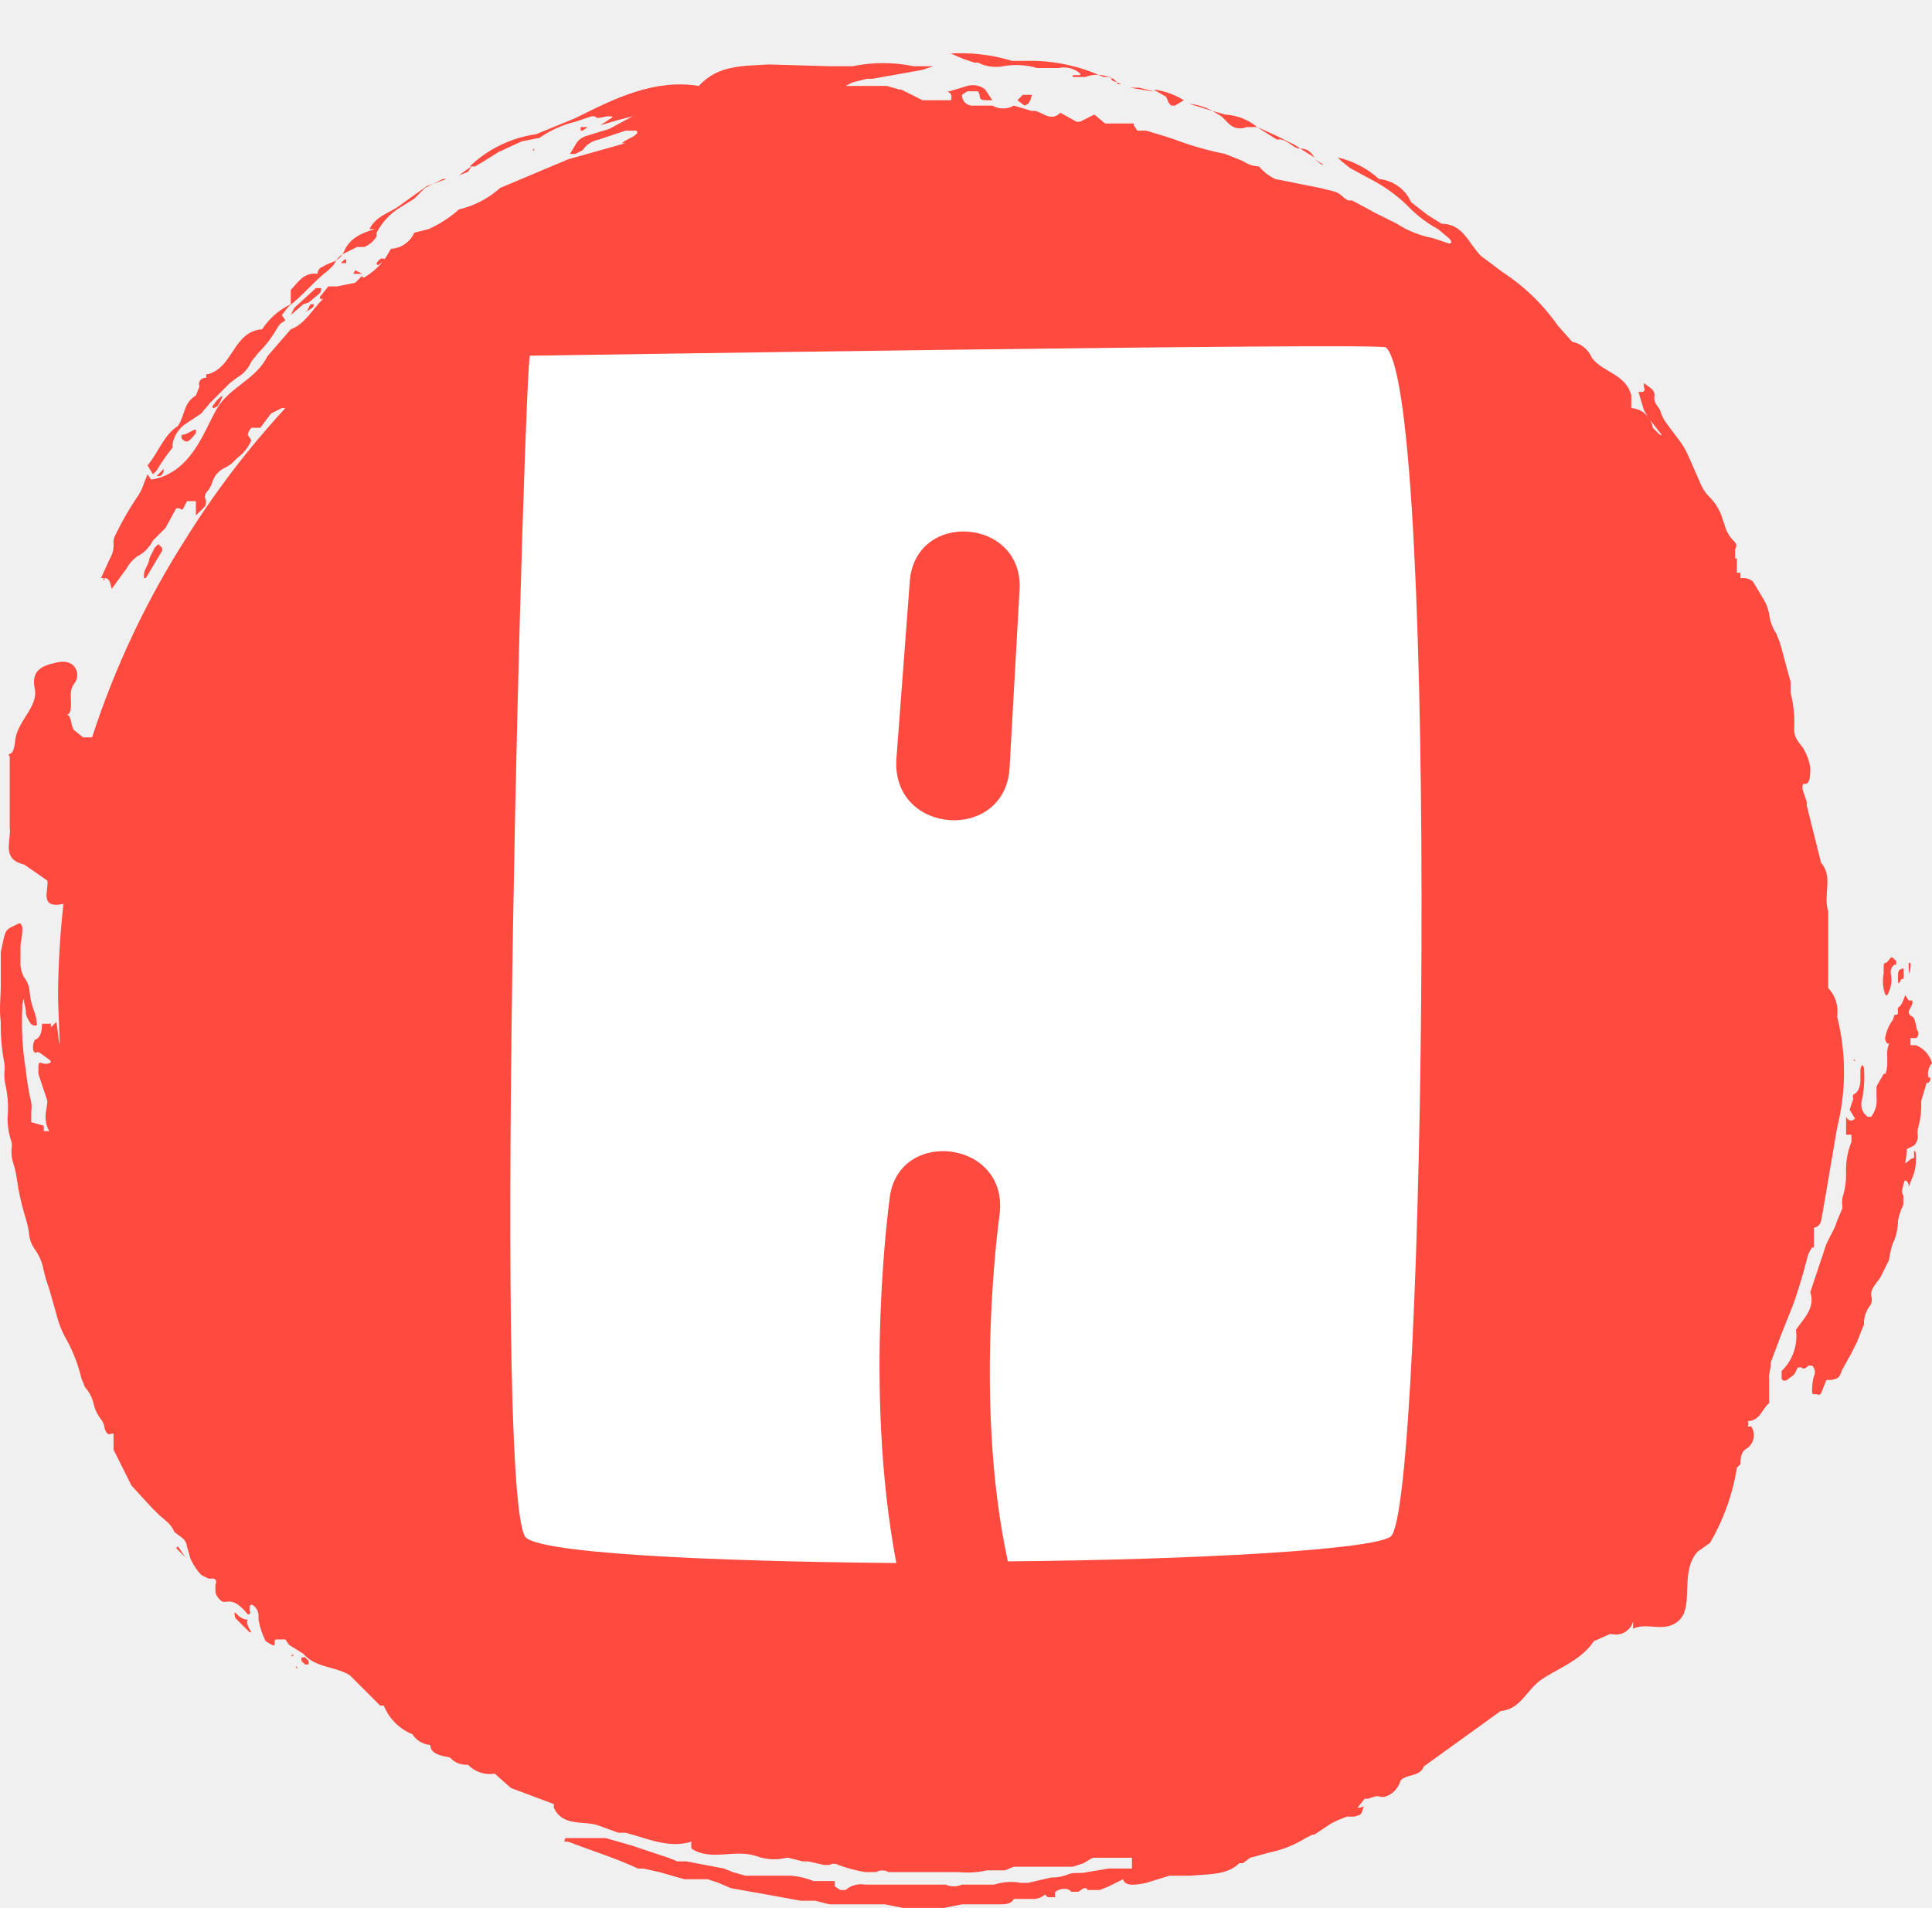
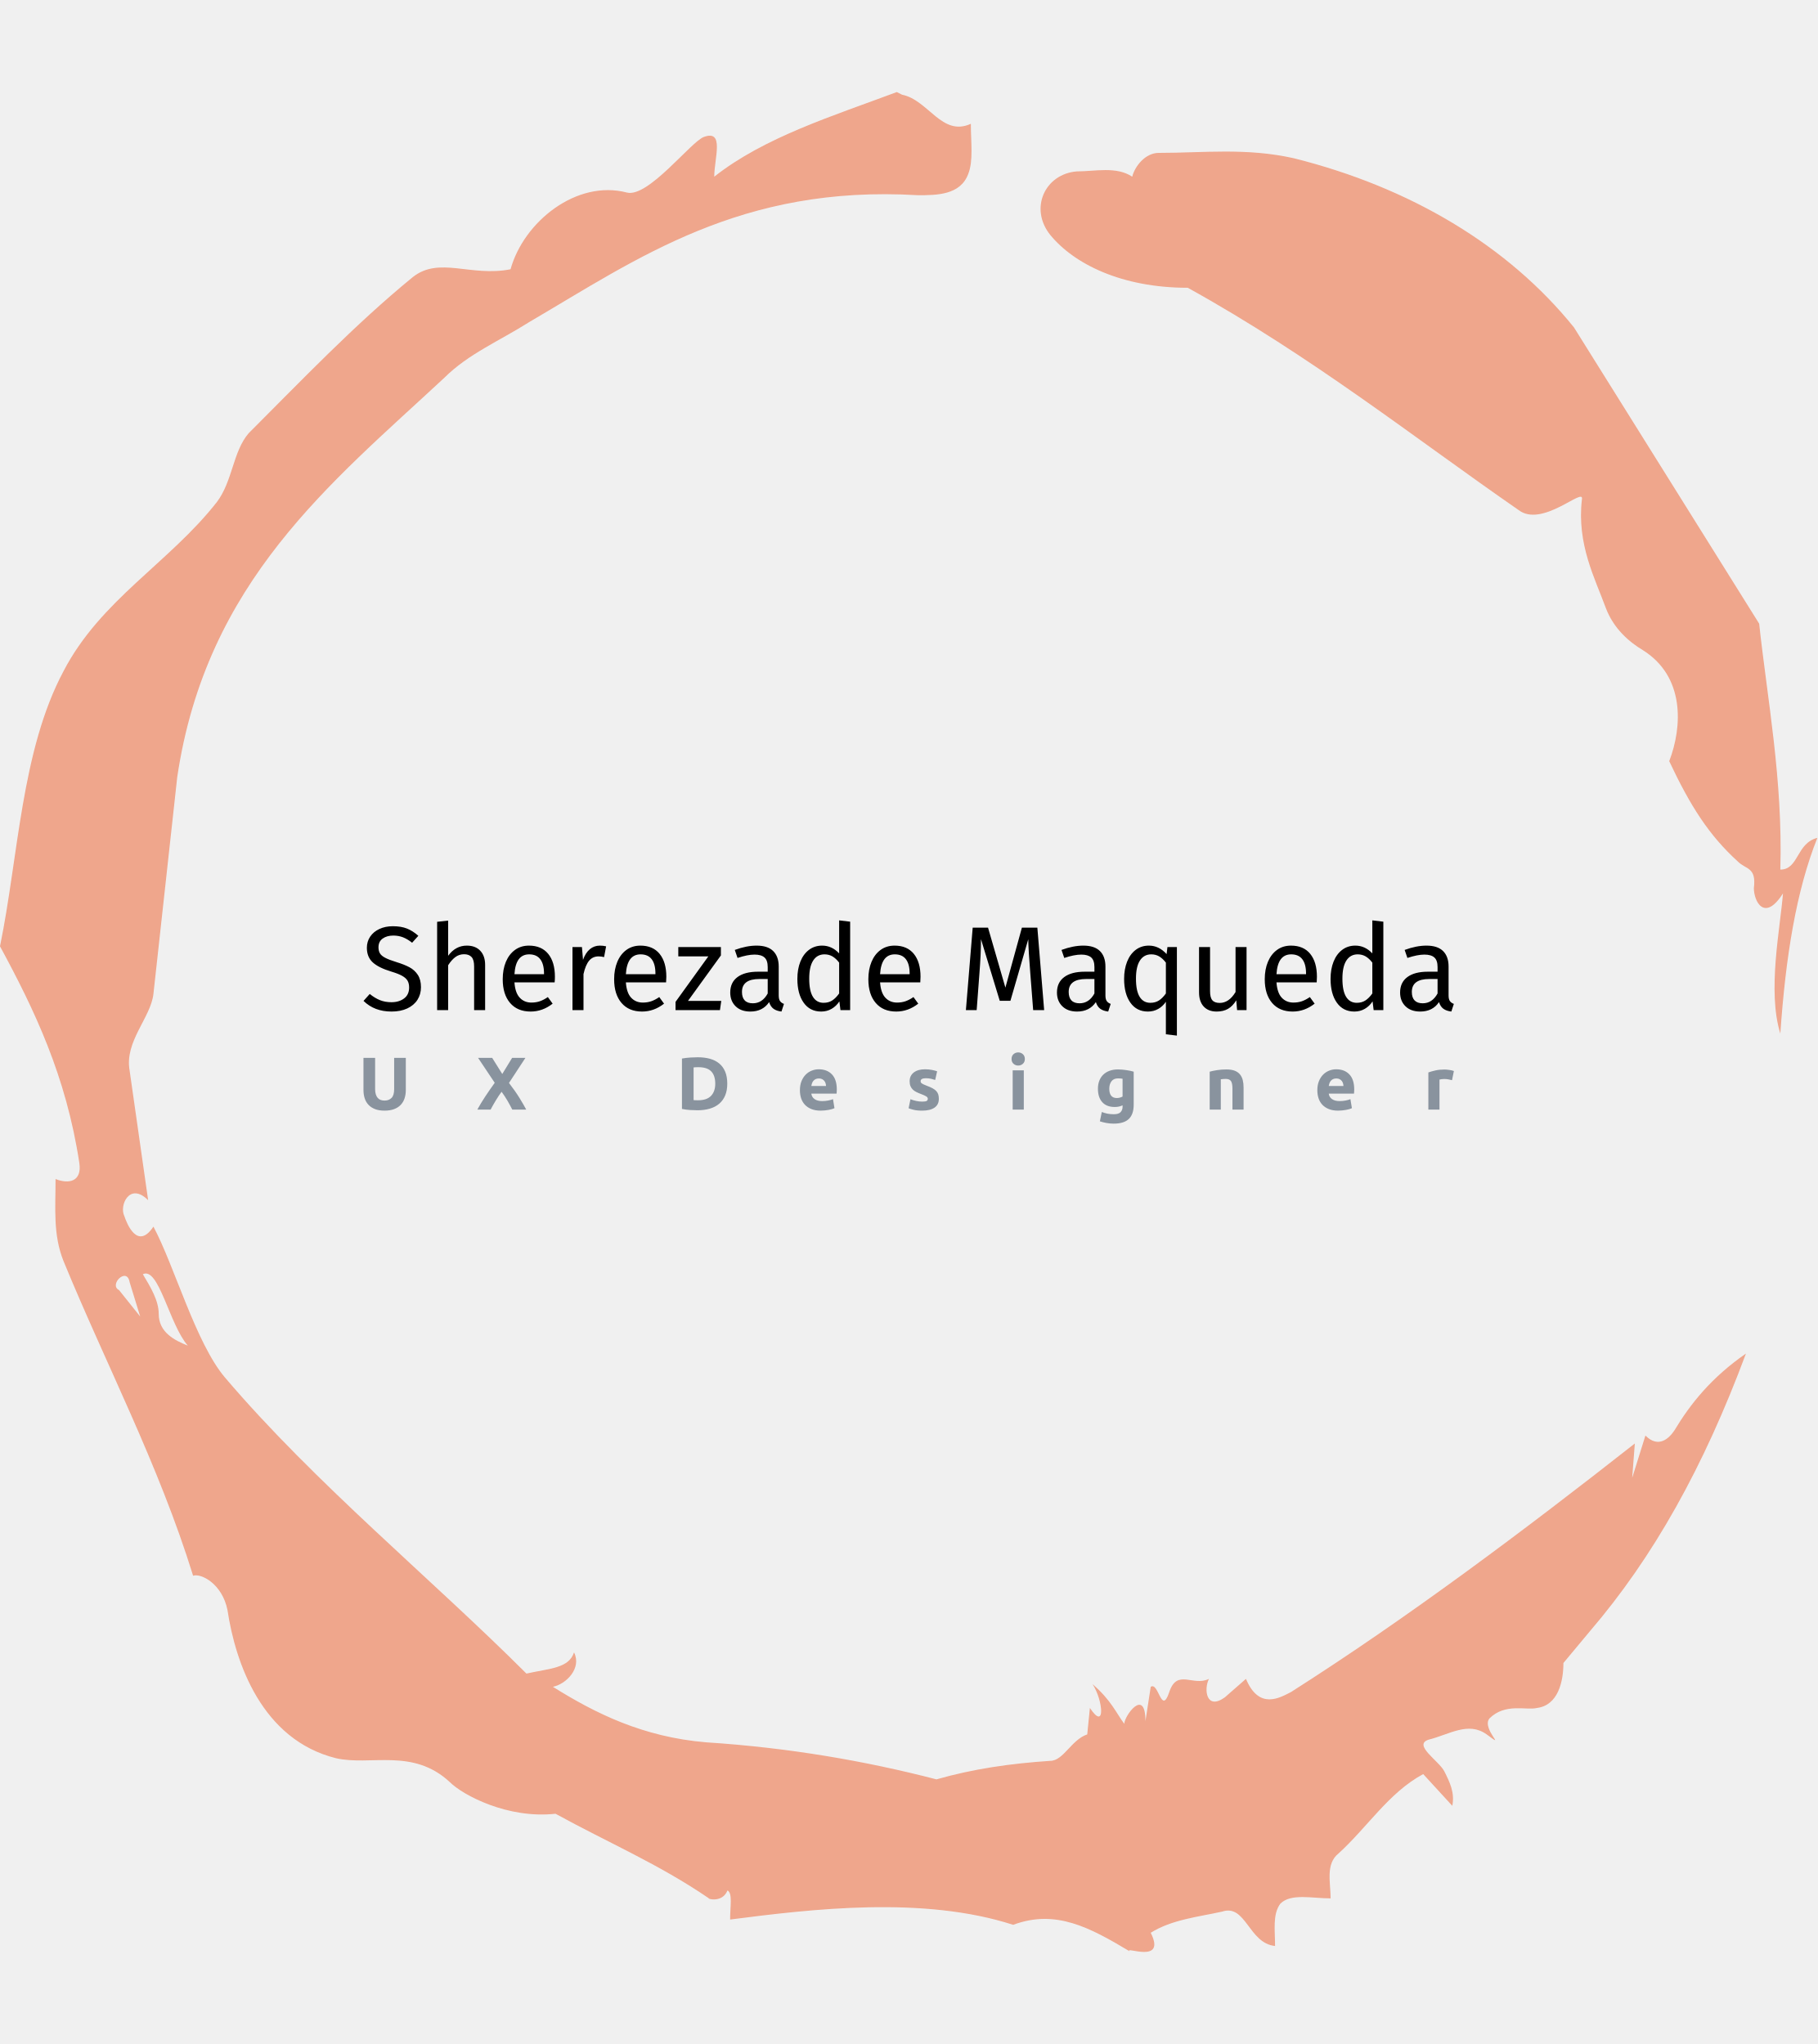
- <svg xmlns="http://www.w3.org/2000/svg" width="308.761" height="304.916" viewBox="0 0 106.008 104.687" class="css-1j8o68f" version="1.1" id="svg23">
-   <defs id="SvgjsDefs2684" />
-   <g id="SvgjsG2685" featurekey="rootContainer" transform="matrix(0.9820593,0,0,0.9820593,-0.05456052,0)" fill="#ff4a3f">
-     <g id="g17">
-       <path d="M19.8 15.3h.5l-.4-.2zm.5.1zm.8-.7c0 .1 0 .1.1.1l.4-.3c-.2-.1-.3-.1-.5.2zm.4-.2zm-4.1 2.3zm-.2.6l.3-.2c.1-.1.1-.2.1-.2h-.2l-.2.4c-.1-.1-.1 0 0 0zm2.2-2.9h-.1l-.2.2h.3zm-2.1 2.4l.6-.5c.1-.1.1-.2.1-.3h-.3l-1.2 1.1-.2.4.7-.6zm-1.1.8z" id="path3" />
-       <path d="M9.7 25v-.2a1.7 1.7 0 0 1 .7-1.1l.9-.6.5-.6.7-.7.4-.4.4-.3a1.9 1.9 0 0 0 .8-.9l.4-.5a5.9 5.9 0 0 0 1-1.3l.2-.3.3-.2-.2-.3.4-.5c.8-.6 1.4-1.4 2.2-2l.3-.3a1.4 1.4 0 0 1 .5-.6l.8-.4h.4a1.4 1.4 0 0 0 .7-.6V13a3.5 3.5 0 0 1 1.3-1.4l.8-.5.2-.2.4-.4 1-.5h.2l-1.1.4-1.4 1c-.6.5-1.4.6-1.8 1.4h.3c-.7.2-1.4.5-1.7 1.2s-.8.6-1.2.9a.4.4 0 0 0-.3.4c-.8-.1-1.1.5-1.5.9v.8a3.9 3.9 0 0 0-1.6 1.4c-1.6.1-1.6 2.1-3 2.5h-.1a.2.2 0 0 0 0 .2c-.3 0-.5.2-.4.5l-.2.5c-.7.4-.6 1.1-1 1.7-.8.5-1.1 1.5-1.7 2.2l.3.5.2-.2a11.6 11.6 0 0 1 .9-1.3zM53.9 3.3l.6.2h.2a2.2 2.2 0 0 0 1.4.2 4.1 4.1 0 0 1 1.9.1h1.2a1.4 1.4 0 0 1 1.2.3.1.1 0 0 1 0 .1H60a.1.1 0 0 0 0 .1h.7a1.8 1.8 0 0 1 1.3 0c.2 0 .1.1.2.2l.5.2h-.2c-.2-.4-.5-.4-.8-.4a9.7 9.7 0 0 0-4.3-.9h-.8A9.8 9.8 0 0 0 53 3h.2zm7.3 3.1zM50.3 4.7zm10.9 1.7h.2-.2zM19 14.7zm32.1-10zm17.6 2.2a.9.9 0 0 0 1 .2h.6a3.1 3.1 0 0 0-1.8-.7l-.7-.2.5.3zm-3.4-1.3c0 .1.1.2.2.3h.2l.5-.3a4.2 4.2 0 0 0-1.7-.6l.7.4zm7.4 2.7l.8.5c-.2-.3-.4-.5-.8-.5z" id="path5" />
-       <path d="M99 76.1l.6-1.6.6-1.5c.2-.5.6-1.8.8-2.6a1.7 1.7 0 0 1 .3-.7h.1v-1.1c.5-.1.4-.6.5-.9l.8-4.7a12.7 12.7 0 0 0 0-6.2 1.9 1.9 0 0 0-.5-1.6v-4.3c-.3-.9.3-1.9-.4-2.7L101 45a.4.4 0 0 0 0-.2l-.2-.6a.5.5 0 0 1 0-.4h.1c.3 0 .3-.5.3-.9a3 3 0 0 0-.4-1.1l-.3-.4a1.1 1.1 0 0 1-.2-.7 6.7 6.7 0 0 0-.2-2v-.6c-.2-.7-.4-1.5-.6-2.2l-.2-.5a2.5 2.5 0 0 1-.4-1.1 2.5 2.5 0 0 0-.3-.8l-.6-1a.8.8 0 0 0-.6-.2h-.1V32h-.2v-.8H97V31a.4.4 0 0 0 0-.1v-.2c.1-.2.1-.3-.1-.5a1.8 1.8 0 0 1-.4-.6l-.2-.6a2.9 2.9 0 0 0-.7-1.2 2.2 2.2 0 0 1-.5-.7l-.7-1.6a4.3 4.3 0 0 0-.6-1l-.6-.8a2.4 2.4 0 0 1-.4-.8l-.2-.3a.6.6 0 0 1-.1-.5.5.5 0 0 0-.2-.4l-.4-.3v.2c.1.2 0 .3-.1.3h-.2l.3 1 .3.5.7.9h-.1l-.2-.2-.2-.2a1.3 1.3 0 0 0-1.2-1.1v-.7c-.3-1.2-1.6-1.3-2.2-2.1a1.5 1.5 0 0 0-1.1-.9l-.8-.9a11.3 11.3 0 0 0-3.1-3l-.8-.6-.4-.3c-.7-.7-1-1.8-2.2-1.8l-.8-.5-.9-.7a2.2 2.2 0 0 0-1.8-1.3 5.1 5.1 0 0 0-2.3-1.2l.2.2.5.4 1.3.7a8.5 8.5 0 0 1 2.1 1.6 6.8 6.8 0 0 0 1.5 1.1l.6.5c.1.1.2.2.1.3H81l-.9-.3a5.6 5.6 0 0 1-2-.8l-1.2-.6-1.3-.7h-.2c-.3-.1-.4-.4-.8-.5l-.8-.2-2.5-.5a2.6 2.6 0 0 1-.9-.7 1.7 1.7 0 0 1-.9-.3l-1-.4a18.1 18.1 0 0 1-2.8-.8l-.6-.2-1-.3h-.5l-.2-.3v-.1h-1.6l-.6-.5-.4.2-.4.2h-.2l-.9-.5c-.6.6-1.1-.2-1.6-.1l-1-.3a1.2 1.2 0 0 1-1.2 0h-1.2a.6.6 0 0 1-.5-.6l.3-.2h.6a.7.7 0 0 1 .1.3c0 .2.2.2.5.2h.2l-.4-.6a1.1 1.1 0 0 0-1-.2l-1 .3H53c.3.2.2.3.2.5h-1.6l-.4-.2-.8-.4h-.1l-.7-.2h-2.3l.4-.2.8-.2h.3l1.7-.3 1.1-.2.6-.2h-1.1a8.4 8.4 0 0 0-3.4 0h-1.3L43 3.6c-1.4.1-2.8 0-3.9 1.2-2.5-.4-4.7.7-6.9 1.8l-2.2.9a6.7 6.7 0 0 0-3.7 1.8h.3l.5-.3.8-.5 1.3-.6 1-.2a6 6 0 0 1 2-.9l.9-.3h.2c.1.2.5 0 .7 0h.2c.1 0 .1.1 0 .1l-.6.4 1-.3.8-.2-1.3.7-1.3.4a1 1 0 0 0-.6.5l-.3.5h.3l.4-.2a1.4 1.4 0 0 1 .9-.6l1.5-.5h.5a.1.1 0 0 1 .1.2c-.2.2-.6.3-.8.5h.2l-3.2.9-3.8 1.6a5.2 5.2 0 0 1-2.3 1.2 6.6 6.6 0 0 1-1.7 1.1l-.8.2a1.5 1.5 0 0 1-1.3.9l-.3.5a3.7 3.7 0 0 1-1.2 1.1h-.1v-.1l-.2.2-.2.2-1 .2h-.5l-.4.5c-.1.1-.1.2 0 .2h.1c-.6.6-1 1.4-1.8 1.7L15 19.9c-.6 1.2-1.8 1.6-2.6 2.6s-1.4 3.9-3.9 4.3l-.2-.3-.2.5a2.7 2.7 0 0 1-.4.8 16.9 16.9 0 0 0-1.2 2.1.8.8 0 0 0-.1.5 1.4 1.4 0 0 1-.2.8l-.5 1.1h.2c.3 0 .3.3.4.6l.8-1.1a2.2 2.2 0 0 1 .6-.7 2 2 0 0 0 .9-.9l.3-.3.4-.4.6-1.1h.2c.1.1.1.1.2 0l.2-.4h.5v.8l.5-.5a.5.5 0 0 0 0-.5.4.4 0 0 1 .1-.3 1.5 1.5 0 0 0 .3-.5 1.3 1.3 0 0 1 .8-.9l.3-.2.3-.3a2.4 2.4 0 0 0 .8-1l-.2-.3c0-.1.1-.3.2-.4h.5l.6-.8.6-.3h.2a48.8 48.8 0 0 0-5.5 7.2h-.1.1a48.4 48.4 0 0 0-5.3 11.2h-.5l-.5-.4c-.2-.2-.1-.7-.4-.9h.1c.3-.5-.1-1.2.3-1.7s.1-1.4-.9-1.2-1.5.5-1.3 1.5-1 1.8-1.1 2.9-.5.5-.3.9v3.9c.1.8-.5 1.8.8 2.1l1.3.9c.1.5-.5 1.6.9 1.3a49.2 49.2 0 0 0-.3 5c0 1.1.1 2.2.1 3.3v-.4c-.1-.4-.1-.8-.2-1.3l-.3.3v-.2h-.5c0 .5-.1.8-.4.9a.9.9 0 0 0-.1.5c0 .1.1.3.2.2s.4.2.7.4-.2.3-.4.2-.2.1-.2.3v.3l.5 1.5c0 .3-.1.6-.1.9a1.7 1.7 0 0 0 .2.8h-.3v-.3l-.7-.2v-.6a1.5 1.5 0 0 0 0-.5 14.6 14.6 0 0 1-.3-1.8 16.6 16.6 0 0 1-.2-3.5.9.9 0 0 1 .1-.5v.2a2.9 2.9 0 0 1 .1.5.8.8 0 0 0 .1.4c.1.2.2.4.4.4s.1-.1.1-.2a2.1 2.1 0 0 0-.1-.5 4.2 4.2 0 0 1-.3-1.3 1.5 1.5 0 0 0-.3-.7 1.6 1.6 0 0 1-.2-.9v-.8c0-.3.1-.6.1-.9a.5.5 0 0 0-.1-.4h-.1c-.8.4-.7.2-1 1.6V55c0 .7-.1 1.4 0 2.1a10.8 10.8 0 0 0 .2 2.3 1.8 1.8 0 0 1 0 .5 3.1 3.1 0 0 0 .1.9 5.9 5.9 0 0 1 .1 1.3 3.9 3.9 0 0 0 .2 1.7 1.2 1.2 0 0 1 0 .4 2.1 2.1 0 0 0 .1.8 4.9 4.9 0 0 1 .2.9 14 14 0 0 0 .5 2.2 5 5 0 0 1 .2 1 1.7 1.7 0 0 0 .3.7 2.9 2.9 0 0 1 .5 1.2 8.5 8.5 0 0 0 .3 1l.4 1.4a5.4 5.4 0 0 0 .6 1.5 8.5 8.5 0 0 1 .8 2.1l.2.5a2.1 2.1 0 0 1 .5 1 2.1 2.1 0 0 0 .4.8 1 1 0 0 1 .2.5c.1.3.2.4.4.3h.1v.9l.5 1 .5 1 1.1 1.2.4.4c.3.3.7.5.9 1l.4.3a.7.7 0 0 1 .3.5l.2.7a3.3 3.3 0 0 0 .6.9l.4.2h.3a.2.2 0 0 1 .1.3 2.5 2.5 0 0 0 0 .5.9.9 0 0 0 .4.5h.2c.4-.1.8.2 1.2.7h.1c0-.1.1-.1 0-.2v-.2c0-.1.1-.2.2-.1a.7.7 0 0 1 .3.6v.2a4.3 4.3 0 0 0 .4 1.2c.5.3.5.3.5.1s0-.2.2-.2h.4l.2.3.8.5c.7.8 1.8.7 2.6 1.2l1.7 1.7h.2a2.9 2.9 0 0 0 1.6 1.6 1.3 1.3 0 0 0 1 .6c0 .5.6.6 1.1.7a1.2 1.2 0 0 0 .8.4h.2a1.7 1.7 0 0 0 1.5.5l.9.8 2.4.9v.2c.5 1.1 1.7.7 2.5 1l1.1.4h.4c1.2.3 2.4.9 3.7.5a.7.7 0 0 0 0 .4c1.1.7 2.4 0 3.6.4a2.9 2.9 0 0 0 1.7.1h.1l.8.2h.3l.9.2h.3a.5.5 0 0 1 .5 0 7.9 7.9 0 0 0 1.5.4h.6a.7.7 0 0 1 .7 0h3.9a5 5 0 0 0 1.6-.1h1l.5-.2H60l.6-.2.5-.3h2.2v.6H62l-1.2.2c-.4.1-.7 0-1 .1a2.4 2.4 0 0 1-1 .2l-1.3.3h-.4a3.1 3.1 0 0 0-1.5.1h-1.8a1.1 1.1 0 0 1-.9 0h-4.5a1.3 1.3 0 0 0-1.1.3H47l-.3-.2v-.3h-1.2a4.1 4.1 0 0 0-1.3-.3h-2.5l-.7-.2-.5-.2-2.1-.4h-.5l-.5-.2-2.1-.7-1.4-.4h-2.2c-.1 0-.1.1-.1.2h.2c1.3.5 2.6.9 3.9 1.5h.3l.9.2 1.4.4h1.3l.6.2.7.3 1.7.3 1.1.2 1.1.2h.8l.8.2h3.1l1 .2h2.3l1-.2H56c.4 0 .6-.1.7-.3h1a1 1 0 0 0 .8-.3c-.1.1 0 .1.1.2h.4v-.2c0-.1 0-.1.2-.2s.6-.1.7.1h.4l.3-.2c.2 0 .2 0 .2.1h.7l.5-.2.8-.4c.1.3.4.4 1.3.2l1.3-.4h1.2c.9-.1 2 0 2.7-.7h.2l.4-.3 1.1-.3a6.1 6.1 0 0 0 2-.8l.4-.2h.1l.9-.6.4-.2.5-.2h.4c.4-.1.4-.1.5-.4s0-.1-.2-.1h-.1l.4-.5h.2c.3-.1.5-.2.7-.1h.2a1.3 1.3 0 0 0 .9-.9c.3-.4 1.1-.2 1.3-.8l4.3-3.1c1.1-.1 1.4-1.1 2.2-1.7s2.3-1.1 3-2.2l.9-.4h.1a1 1 0 0 0 1.2-.7v.4c.8-.4 1.8.3 2.6-.5s0-2.7 1-3.8l.7-.5a12.1 12.1 0 0 0 1.5-4.2l.2-.2c0-.3 0-.7.4-.9a.9.9 0 0 0 .2-1.2h-.2a.3.3 0 0 0 0-.3c.7 0 .8-.7 1.2-1V77a.5.5 0 0 1 0-.2 3.8 3.8 0 0 0 .1-.7zM5.9 32.2z" id="path7" />
-       <path d="M26.4 9.3l-.3.2-.4.3.5-.2zm6.1-2h.1l.3-.2h-.4zm-2.6 1l-.1.1h.1v-.1zm-1.5 1.4zm1.3-.2zm-6.3 3.1zM9.2 26.2l-.4.4H9a.4.4 0 0 0 .2-.4zm3-3.5a2.1 2.1 0 0 0 .3-.6 1.5 1.5 0 0 0-.5.5c-.1.1-.1.2 0 .2zM11 24.2V24c-.2 0-.5.3-.8.3v.2c.3.3.4.2.8-.3zm3 66.2zM73.9 9.2h.1l-.5-.3zm-2.5-1.4c.5-.1.8.4 1.2.5h.1l-.3-.2-1-.5-1.1-.5.3.2zM52.8 3.1zm11.7 2h-.1l-1.2-.2h.5zm2 .7l1.3.4a3.3 3.3 0 0 0-1.3-.4zm-9 0a1 1 0 0 0 .2-.5h-.5l-.3.3.4.3zm9 1.6zM49.9 4.2zm2.9.7zM48.5 4zm13.8 2.1a.5.5 0 0 0 0 .1zm44.8 52.3h-.3V58h.3c.1 0 .2-.3.1-.4s-.1-.7-.3-.8a.3.3 0 0 1-.2-.3l.2-.4a.4.4 0 0 0 0-.2h-.2l-.2-.3c-.1.3-.2.6-.4.7a.5.5 0 0 0 0 .2c0 .1 0 .2-.1.2h-.1a1.1 1.1 0 0 1-.1.3 2.3 2.3 0 0 0-.4.9.4.4 0 0 0 .1.4h.1a1.7 1.7 0 0 0-.1.8v.4a1.8 1.8 0 0 1-.1.5h-.1l-.4.7v.6a1.5 1.5 0 0 1-.3 1.1h-.2l-.2-.2a.9.9 0 0 1-.1-.8 6.5 6.5 0 0 0 .1-1.7c0-.1-.1-.2-.1-.2a.5.5 0 0 0-.1.3v.6c0 .2-.1.6-.3.7s-.1.2-.1.3l-.2.6.3.5c-.2.2-.4.1-.5-.1v1h.3v.4a4.2 4.2 0 0 0-.3 1.4 3.3 3.3 0 0 0 0 .4 4 4 0 0 1-.2 1.3 2 2 0 0 0 0 .6l-.3.7a3.2 3.2 0 0 1-.3.7l-.3.6-.9 2.7c.3.9-.4 1.5-.8 2.1a2.7 2.7 0 0 1-.8 2.3v.4c0 .1.1.2.3.1l.4-.3.2-.4h.2c.1.1.2.1.4-.1h.2a.5.5 0 0 1 .1.6 2.9 2.9 0 0 0-.1.8c0 .1 0 .2.1.2h.2c.1.1.2 0 .3-.3l.2-.5h.3c.4-.1.4-.1.6-.6l.5-.9.3-.6.4-1a1.6 1.6 0 0 1 .3-1 .6.6 0 0 0 .1-.6c0-.2 0-.3.2-.6l.3-.4.5-1a4.7 4.7 0 0 1 .2-.9 3 3 0 0 0 .3-1.3 3.8 3.8 0 0 1 .3-.9v-.5c-.1-.2-.1-.2 0-.6s.1-.2.2-.2a.4.4 0 0 1 .1.3l.2-.5a2.3 2.3 0 0 0 .2-.9v-.3c0-.1 0-.3-.1-.3v.4c-.2 0-.3.2-.5.3a6.4 6.4 0 0 0 .1-.8l.4-.2a.7.7 0 0 0 .2-.6 1.4 1.4 0 0 1 0-.3 4.8 4.8 0 0 0 .2-1.4v-.2l.3-1h.1a.3.3 0 0 0 .1-.3h-.1a.9.9 0 0 1 .2-.8 1.5 1.5 0 0 0-.9-1zm-1.2 7.8zm-.2-9.9zm0 0zM9.1 30.8a.3.3 0 0 0 0-.2l-.2-.2-.2.2-.3.6c0 .3-.3.6-.3.9v.2h.1zm96.3 24.8h.1a1.7 1.7 0 0 0 .2-1.2.5.5 0 0 1 .2-.5h.1v-.2l-.2-.2h-.1c-.1.1-.2.3-.3.3s-.1.1-.1.3v.3a2.2 2.2 0 0 0 .1 1.2zM13.2 90.1c-.1 0 0 .2 0 .3l.8.8h.1c-.2-.3-.3-.6-.2-.7a.9.9 0 0 1-.5-.2zm.8.3zm92.3-35.7h.1a2 2 0 0 0 0-.6c-.3.1-.3.1-.3.6s.1.1.2 0z" id="path9" />
-       <path d="M106.7 62a.6.6 0 0 0 .1-.5c0-.1-.1-.2-.1-.1h-.2v.2c0 .4.1.5.2.4zm.1-8.2h-.1v.6a1 1 0 0 0 .1-.6zM17.1 92.6h-.2v.2l.2.2h.2v-.2zm86.6-33.3c0-.1 0-.1-.1-.1zM9.9 86.5l.5.5-.4-.6z" id="path11" />
-       <circle cx="10.5" cy="87.1" transform="rotate(-24.8 10.4 87.159)" id="circle13" />
-       <path d="M9.7 30.1h-.1v.2-.2h.1zm83.2-6.6l-.2-.3h-.1zm-14.7 77.1zM5.9 32.2zm-.1.2a.3.3 0 0 0 .1-.2v.2zm1.9-4.9zM61.5 2.4zm42.8 58.2v.1-.1zM16.4 92.5h-.1c.1.1.2 0 .1-.1zm.2.7h.1l-.1-.1v.1zm73.9-71.3zm15.2 34.4zM14.6 91.7zm92.1-37zm-.8 11.4zM34.6 0z" id="path15" />
-     </g>
-   </g>
-   <g id="SvgjsG2686" featurekey="nameFeature-0" transform="matrix(2.284354,0,0,2.284354,27.98006,-5.60952)" fill="#ffffff">
-     <path d="M9.6 16.48 l-0.32 4.24 c-0.08 1.8 2.6 1.96 2.72 0.2 l0.24 -4.28 c0.12 -1.76 -2.56 -1.96 -2.64 -0.16 z M0.48 11 l0 0 c0.04 0 20.48 -0.32 20.56 -0.2 c1.28 1.12 0.96 27.8 0.12 28.56 c-0.4 0.32 -4.64 0.56 -9.2 0.6 c-0.84 -3.84 -0.2 -8.32 -0.2 -8.32 c0.24 -1.8 -2.44 -2.12 -2.64 -0.4 c0 0.04 -0.64 4.52 0.16 8.76 c-4.56 -0.04 -8.68 -0.24 -8.92 -0.64 c-0.8 -1.44 0 -28.28 0.12 -28.36 z" id="path20" />
+ <svg xmlns="http://www.w3.org/2000/svg" version="1.1" width="1000" height="1125" viewBox="0 0 1000 1125">
+   <g transform="matrix(1,0,0,1,1.7053025658242404e-13,0)">
+     <svg viewBox="0 0 320 360" data-background-color="#ffffff" preserveAspectRatio="xMidYMid meet" height="1125" width="1000">
+       <g id="tight-bounds" transform="matrix(1,0,0,1,0,0)">
+         <svg viewBox="0 0 320 360" height="360" width="320">
+           <g>
+             <svg />
+           </g>
+           <g>
+             <svg viewBox="0 0 320 360" height="360" width="320">
+               <g>
+                 <path d="M20.961 227.22l3.726 4.658-1.863-6.056c-0.466-2.795-3.726 0.466-1.863 1.398M25.153 224.425c1.397 2.329 2.795 4.658 2.795 6.987 0 3.261 2.795 4.658 5.123 5.589-3.261-3.726-5.124-13.974-7.918-12.576M204.017 26.929c7.918 0 15.371-0.932 23.756 0.931 20.495 5.124 37.729 15.371 49.374 29.811l32.606 52.169c1.397 13.042 4.192 27.482 3.726 43.319 3.261 0 2.795-4.658 6.521-5.59-3.726 9.316-5.59 20.961-6.521 34.469-2.329-7.453 0-18.632 0.466-24.687-3.261 5.124-5.124 1.397-5.124-0.932 0.466-3.726-1.397-3.261-2.795-4.658-5.124-4.658-8.384-9.782-12.11-17.7 2.329-6.055 2.795-14.905-4.658-19.563-2.329-1.397-5.124-3.726-6.521-7.453-1.863-5.124-5.124-11.179-4.193-19.097 0.466-2.329-6.987 5.124-11.179 1.863-18.166-12.576-36.332-27.016-58.224-39.127-11.645 0-20.029-4.192-24.221-9.316-3.726-4.658-0.932-10.713 4.658-11.179 3.261 0 6.987-0.932 9.782 0.932 0.466-1.863 2.329-4.192 4.657-4.192M157.904 16.215l0.932 0.466c4.658 0.932 6.987 7.453 12.11 5.124 0 3.261 0.466 6.521-0.466 8.85-1.397 3.726-5.59 3.726-8.85 3.726-31.208-1.863-49.374 11.179-68.471 22.358-5.124 3.261-10.713 5.59-14.906 9.782-20.029 18.632-41.921 35.866-47.045 70.335l-4.192 38.195c-0.466 4.192-5.124 8.384-4.192 13.508l3.26 22.824c-3.261-3.261-5.124 0.932-4.192 2.795 0.466 1.397 2.329 6.055 5.124 1.863 3.726 6.987 7.453 20.495 12.576 26.55 15.837 18.632 36.332 35.4 53.101 52.169 4.192-0.932 7.453-0.932 8.384-3.727 1.397 2.795-1.397 5.59-3.726 6.056 7.453 4.658 15.837 8.85 27.016 9.781 14.44 0.932 27.948 3.261 40.524 6.522 6.521-1.863 13.042-2.795 20.029-3.261 2.329 0 3.726-3.726 6.521-4.658l0.466-4.658c2.795 4.192 2.329-1.397 0.466-4.192 3.261 2.795 4.192 5.124 5.589 6.987 0-1.397 3.726-6.521 3.727-0.466l0.931-6.055c1.397-0.932 1.863 5.124 3.261 0.931 1.397-4.192 4.192-0.932 6.987-2.329-0.932 1.863-0.466 5.59 2.794 3.261l3.727-3.261c2.329 5.59 6.055 3.261 7.918 2.329 20.495-13.042 40.99-28.413 60.553-43.784l-0.466 6.055 2.329-7.453c2.329 2.329 4.192 0.466 5.124-0.931 2.795-4.658 6.521-9.316 12.577-13.508-7.453 20.029-16.303 35.866-27.482 48.908l-4.658 5.59c0 3.261-0.932 7.453-4.658 7.918-1.863 0.466-5.59-0.932-8.384 1.863-1.397 1.863 3.261 5.59-0.466 2.795-3.261-2.329-6.521 0-10.248 0.932-2.795 0.932 1.863 3.726 2.795 5.589 0.932 1.863 1.863 3.726 1.398 6.056l-5.124-5.59c-6.055 3.261-9.782 9.316-14.906 13.974-2.329 1.863-1.397 5.124-1.397 7.918-3.261 0-6.987-0.932-8.85 0.932-1.397 1.863-0.932 4.658-0.932 7.453-4.658-0.466-5.124-7.453-9.315-6.056-4.192 0.932-8.85 1.397-12.577 3.727 2.795 5.59-4.658 2.329-3.726 3.26-6.987-4.192-13.042-7.453-20.495-4.658-15.837-5.124-35.4-2.795-49.84-0.931 0-2.329 0.466-4.658-0.466-5.124-0.932 2.329-3.726 1.397-3.26 1.397-8.85-6.055-17.7-9.782-27.016-14.905-8.384 0.932-16.303-3.261-18.632-5.59-6.521-6.055-13.974-2.795-20.029-4.192-13.042-3.261-17.7-16.769-19.098-26.084-0.932-4.658-4.658-6.521-6.055-6.056-6.055-19.563-15.371-37.263-22.824-55.429-1.863-4.658-1.397-9.316-1.397-14.44 2.329 0.932 4.658 0.466 4.192-2.794-2.329-15.371-7.918-27.016-13.974-38.195 3.261-15.837 3.726-34.469 11.179-48.443 6.521-12.576 18.632-19.098 27.016-29.811 2.795-3.726 2.795-8.85 5.59-12.11 9.316-9.316 18.632-19.098 28.879-27.482 4.658-3.726 10.247 0 17.234-1.397 2.329-8.384 11.645-15.837 20.495-13.508 3.726 0.932 11.179-8.85 13.508-9.782 3.726-1.397 1.863 3.726 1.863 6.987 8.85-6.987 20.961-10.713 32.14-14.906" fill="rgba(238, 124, 83,0.64)" fill-rule="nonzero" stroke="none" stroke-width="1" stroke-linecap="butt" stroke-linejoin="miter" stroke-miterlimit="10" stroke-dasharray="" stroke-dashoffset="0" font-family="none" font-weight="none" font-size="none" text-anchor="none" style="mix-blend-mode: normal" data-fill-palette-color="tertiary" />
+               </g>
+               <g transform="matrix(1,0,0,1,64,162.0998)">
+                 <svg viewBox="0 0 192 35.8" height="35.8" width="192">
+                   <g>
+                     <svg viewBox="0 0 192 35.8" height="35.8" width="192">
+                       <g>
+                         <svg viewBox="0 0 192 35.8" height="35.8" width="192">
+                           <g>
+                             <svg viewBox="0 0 192 35.8" height="35.8" width="192">
+                               <g id="textblocktransform">
+                                 <svg viewBox="0 0 192 35.8" height="35.8" width="192" id="textblock">
+                                   <g>
+                                     <svg viewBox="0 0 192 20.296" height="20.296" width="192">
+                                       <g transform="matrix(1,0,0,1,0,0)">
+                                         <svg width="192" viewBox="1.25 -37.5 455.46 48.15" height="20.296" data-palette-color="#000000">
+                                           <path d="M13.5-35.05Q16.95-35.05 19.4-34.08 21.85-33.1 24.15-31.05L24.15-31.05 21.55-28.15Q19.6-29.7 17.73-30.43 15.85-31.15 13.7-31.15L13.7-31.15Q11-31.15 9.25-29.9 7.5-28.65 7.5-26.25L7.5-26.25Q7.5-24.75 8.1-23.73 8.7-22.7 10.33-21.85 11.95-21 15.05-20.05L15.05-20.05Q18.3-19.05 20.45-17.9 22.6-16.75 23.93-14.73 25.25-12.7 25.25-9.6L25.25-9.6Q25.25-6.6 23.78-4.3 22.3-2 19.53-0.7 16.75 0.6 12.95 0.6L12.95 0.6Q5.8 0.6 1.25-3.85L1.25-3.85 3.85-6.75Q5.95-5.05 8.1-4.17 10.25-3.3 12.9-3.3L12.9-3.3Q16.1-3.3 18.2-4.88 20.3-6.45 20.3-9.45L20.3-9.45Q20.3-11.15 19.65-12.28 19-13.4 17.43-14.3 15.85-15.2 12.85-16.1L12.85-16.1Q7.55-17.7 5.1-19.95 2.65-22.2 2.65-26.05L2.65-26.05Q2.65-28.65 4.03-30.7 5.4-32.75 7.88-33.9 10.35-35.05 13.5-35.05L13.5-35.05ZM44.4-26.95Q48-26.95 50.02-24.8 52.05-22.65 52.05-18.9L52.05-18.9 52.05 0 47.45 0 47.45-18.25Q47.45-21.05 46.37-22.2 45.3-23.35 43.25-23.35L43.25-23.35Q41.2-23.35 39.6-22.15 38-20.95 36.6-18.75L36.6-18.75 36.6 0 32 0 32-36.9 36.6-37.4 36.6-22.7Q39.7-26.95 44.4-26.95L44.4-26.95ZM81.2-13.95Q81.2-12.8 81.09-11.6L81.09-11.6 64.3-11.6Q64.59-7.25 66.5-5.2 68.4-3.15 71.4-3.15L71.4-3.15Q73.3-3.15 74.9-3.7 76.5-4.25 78.25-5.45L78.25-5.45 80.25-2.7Q76.05 0.6 71.05 0.6L71.05 0.6Q65.55 0.6 62.47-3 59.4-6.6 59.4-12.9L59.4-12.9Q59.4-17 60.72-20.18 62.05-23.35 64.52-25.15 67-26.95 70.34-26.95L70.34-26.95Q75.59-26.95 78.4-23.5 81.2-20.05 81.2-13.95L81.2-13.95ZM76.65-15L76.65-15.3Q76.65-19.2 75.09-21.25 73.55-23.3 70.45-23.3L70.45-23.3Q64.8-23.3 64.3-15L64.3-15 76.65-15ZM99.99-26.95Q101.39-26.95 102.59-26.65L102.59-26.65 101.74-22.15Q100.54-22.45 99.44-22.45L99.44-22.45Q96.99-22.45 95.49-20.65 93.99-18.85 93.14-15.05L93.14-15.05 93.14 0 88.54 0 88.54-26.35 92.49-26.35 92.94-21Q93.99-23.95 95.79-25.45 97.59-26.95 99.99-26.95L99.99-26.95ZM127.74-13.95Q127.74-12.8 127.64-11.6L127.64-11.6 110.84-11.6Q111.14-7.25 113.04-5.2 114.94-3.15 117.94-3.15L117.94-3.15Q119.84-3.15 121.44-3.7 123.04-4.25 124.79-5.45L124.79-5.45 126.79-2.7Q122.59 0.6 117.59 0.6L117.59 0.6Q112.09 0.6 109.02-3 105.94-6.6 105.94-12.9L105.94-12.9Q105.94-17 107.27-20.18 108.59-23.35 111.06-25.15 113.54-26.95 116.89-26.95L116.89-26.95Q122.14-26.95 124.94-23.5 127.74-20.05 127.74-13.95L127.74-13.95ZM123.19-15L123.19-15.3Q123.19-19.2 121.64-21.25 120.09-23.3 116.99-23.3L116.99-23.3Q111.34-23.3 110.84-15L110.84-15 123.19-15ZM132.74-26.35L150.54-26.35 150.54-22.85 136.79-3.85 150.69-3.85 150.14 0 131.59 0 131.59-3.45 145.29-22.45 132.74-22.45 132.74-26.35ZM174.69-6.15Q174.69-4.55 175.24-3.78 175.78-3 176.88-2.6L176.88-2.6 175.84 0.6Q173.78 0.35 172.53-0.55 171.28-1.45 170.69-3.35L170.69-3.35Q168.03 0.6 162.84 0.6L162.84 0.6Q158.94 0.6 156.69-1.6 154.44-3.8 154.44-7.35L154.44-7.35Q154.44-11.55 157.46-13.8 160.49-16.05 166.03-16.05L166.03-16.05 170.09-16.05 170.09-18Q170.09-20.8 168.74-22 167.38-23.2 164.59-23.2L164.59-23.2Q161.69-23.2 157.49-21.8L157.49-21.8 156.34-25.15Q161.24-26.95 165.44-26.95L165.44-26.95Q170.09-26.95 172.38-24.68 174.69-22.4 174.69-18.2L174.69-18.2 174.69-6.15ZM163.88-2.85Q167.84-2.85 170.09-6.95L170.09-6.95 170.09-13 166.63-13Q159.34-13 159.34-7.6L159.34-7.6Q159.34-5.25 160.49-4.05 161.63-2.85 163.88-2.85L163.88-2.85ZM199.93-37.5L204.53-36.95 204.53 0 200.48 0 200.03-3.65Q198.73-1.65 196.78-0.53 194.83 0.6 192.43 0.6L192.43 0.6Q187.73 0.6 185.11-3.1 182.48-6.8 182.48-13.05L182.48-13.05Q182.48-17.1 183.73-20.25 184.98-23.4 187.33-25.18 189.68-26.95 192.83-26.95L192.83-26.95Q196.88-26.95 199.93-23.7L199.93-23.7 199.93-37.5ZM193.43-3.05Q195.53-3.05 197.03-4.03 198.53-5 199.93-6.95L199.93-6.95 199.93-19.85Q198.63-21.55 197.16-22.43 195.68-23.3 193.83-23.3L193.83-23.3Q190.78-23.3 189.11-20.75 187.43-18.2 187.43-13.15L187.43-13.15Q187.43-8.05 188.98-5.55 190.53-3.05 193.43-3.05L193.43-3.05ZM233.93-13.95Q233.93-12.8 233.83-11.6L233.83-11.6 217.03-11.6Q217.33-7.25 219.23-5.2 221.13-3.15 224.13-3.15L224.13-3.15Q226.03-3.15 227.63-3.7 229.23-4.25 230.98-5.45L230.98-5.45 232.98-2.7Q228.78 0.6 223.78 0.6L223.78 0.6Q218.28 0.6 215.21-3 212.13-6.6 212.13-12.9L212.13-12.9Q212.13-17 213.46-20.18 214.78-23.35 217.25-25.15 219.73-26.95 223.08-26.95L223.08-26.95Q228.33-26.95 231.13-23.5 233.93-20.05 233.93-13.95L233.93-13.95ZM229.38-15L229.38-15.3Q229.38-19.2 227.83-21.25 226.28-23.3 223.18-23.3L223.18-23.3Q217.53-23.3 217.03-15L217.03-15 229.38-15ZM282.73-34.45L285.57 0 280.98 0 279.77-15.55Q279.02-24.7 278.93-29.6L278.93-29.6 271.48-3.9 267.02-3.9 259.18-29.65Q259.18-23.4 258.52-15.2L258.52-15.2 257.38 0 252.88 0 255.72-34.45 262.13-34.45 269.38-9.4 276.27-34.45 282.73-34.45ZM311.17-6.15Q311.17-4.55 311.72-3.78 312.27-3 313.37-2.6L313.37-2.6 312.32 0.6Q310.27 0.35 309.02-0.55 307.77-1.45 307.17-3.35L307.17-3.35Q304.52 0.6 299.32 0.6L299.32 0.6Q295.42 0.6 293.17-1.6 290.92-3.8 290.92-7.35L290.92-7.35Q290.92-11.55 293.95-13.8 296.97-16.05 302.52-16.05L302.52-16.05 306.57-16.05 306.57-18Q306.57-20.8 305.22-22 303.87-23.2 301.07-23.2L301.07-23.2Q298.17-23.2 293.97-21.8L293.97-21.8 292.82-25.15Q297.72-26.95 301.92-26.95L301.92-26.95Q306.57-26.95 308.87-24.68 311.17-22.4 311.17-18.2L311.17-18.2 311.17-6.15ZM300.37-2.85Q304.32-2.85 306.57-6.95L306.57-6.95 306.57-13 303.12-13Q295.82-13 295.82-7.6L295.82-7.6Q295.82-5.25 296.97-4.05 298.12-2.85 300.37-2.85L300.37-2.85ZM337.07-26.35L341.02-26.35 341.02 10.65 336.42 10.1 336.42-3.5Q335.12-1.55 333.19-0.48 331.27 0.6 328.92 0.6L328.92 0.6Q324.22 0.6 321.6-3.1 318.97-6.8 318.97-13.05L318.97-13.05Q318.97-17.1 320.22-20.25 321.47-23.4 323.82-25.18 326.17-26.95 329.32-26.95L329.32-26.95Q333.52-26.95 336.72-23.4L336.72-23.4 337.07-26.35ZM329.92-3.05Q332.02-3.05 333.52-4.03 335.02-5 336.42-6.95L336.42-6.95 336.42-19.85Q335.12-21.55 333.64-22.43 332.17-23.3 330.32-23.3L330.32-23.3Q327.27-23.3 325.6-20.75 323.92-18.2 323.92-13.15L323.92-13.15Q323.92-8.05 325.47-5.55 327.02-3.05 329.92-3.05L329.92-3.05ZM370.12-26.35L370.12 0 366.17 0 365.82-4.1Q364.32-1.65 362.37-0.53 360.42 0.6 357.62 0.6L357.62 0.6Q354.17 0.6 352.22-1.5 350.27-3.6 350.27-7.45L350.27-7.45 350.27-26.35 354.87-26.35 354.87-7.95Q354.87-5.25 355.82-4.13 356.77-3 358.92-3L358.92-3Q362.77-3 365.52-7.55L365.52-7.55 365.52-26.35 370.12-26.35ZM399.51-13.95Q399.51-12.8 399.42-11.6L399.42-11.6 382.62-11.6Q382.92-7.25 384.81-5.2 386.72-3.15 389.72-3.15L389.72-3.15Q391.62-3.15 393.22-3.7 394.81-4.25 396.56-5.45L396.56-5.45 398.56-2.7Q394.37 0.6 389.37 0.6L389.37 0.6Q383.87 0.6 380.79-3 377.72-6.6 377.72-12.9L377.72-12.9Q377.72-17 379.04-20.18 380.37-23.35 382.84-25.15 385.31-26.95 388.67-26.95L388.67-26.95Q393.92-26.95 396.72-23.5 399.51-20.05 399.51-13.95L399.51-13.95ZM394.97-15L394.97-15.3Q394.97-19.2 393.42-21.25 391.87-23.3 388.76-23.3L388.76-23.3Q383.12-23.3 382.62-15L382.62-15 394.97-15ZM422.66-37.5L427.26-36.95 427.26 0 423.21 0 422.76-3.65Q421.46-1.65 419.51-0.53 417.56 0.6 415.16 0.6L415.16 0.6Q410.46 0.6 407.84-3.1 405.21-6.8 405.21-13.05L405.21-13.05Q405.21-17.1 406.46-20.25 407.71-23.4 410.06-25.18 412.41-26.95 415.56-26.95L415.56-26.95Q419.61-26.95 422.66-23.7L422.66-23.7 422.66-37.5ZM416.16-3.05Q418.26-3.05 419.76-4.03 421.26-5 422.66-6.95L422.66-6.95 422.66-19.85Q421.36-21.55 419.89-22.43 418.41-23.3 416.56-23.3L416.56-23.3Q413.51-23.3 411.84-20.75 410.16-18.2 410.16-13.15L410.16-13.15Q410.16-8.05 411.71-5.55 413.26-3.05 416.16-3.05L416.16-3.05ZM454.51-6.15Q454.51-4.55 455.06-3.78 455.61-3 456.71-2.6L456.71-2.6 455.66 0.6Q453.61 0.35 452.36-0.55 451.11-1.45 450.51-3.35L450.51-3.35Q447.86 0.6 442.66 0.6L442.66 0.6Q438.76 0.6 436.51-1.6 434.26-3.8 434.26-7.35L434.26-7.35Q434.26-11.55 437.28-13.8 440.31-16.05 445.86-16.05L445.86-16.05 449.91-16.05 449.91-18Q449.91-20.8 448.56-22 447.21-23.2 444.41-23.2L444.41-23.2Q441.51-23.2 437.31-21.8L437.31-21.8 436.16-25.15Q441.06-26.95 445.26-26.95L445.26-26.95Q449.91-26.95 452.21-24.68 454.51-22.4 454.51-18.2L454.51-18.2 454.51-6.15ZM443.71-2.85Q447.66-2.85 449.91-6.95L449.91-6.95 449.91-13 446.46-13Q439.16-13 439.16-7.6L439.16-7.6Q439.16-5.25 440.31-4.05 441.46-2.85 443.71-2.85L443.71-2.85Z" opacity="1" transform="matrix(1,0,0,1,0,0)" fill="#000000" class="wordmark-text-0" data-fill-palette-color="primary" id="text-0" />
+                                         </svg>
+                                       </g>
+                                     </svg>
+                                   </g>
+                                   <g transform="matrix(1,0,0,1,0,23.2576)">
+                                     <svg viewBox="0 0 192 12.543" height="12.543" width="192">
+                                       <g transform="matrix(1,0,0,1,0,0)">
+                                         <svg width="192" viewBox="3.5 -38.3 730.17 47.7" height="12.543" data-palette-color="#89939e">
+                                           <path d="M17.55 0.7L17.55 0.7Q13.9 0.7 11.25-0.33 8.6-1.35 6.88-3.18 5.15-5 4.33-7.53 3.5-10.05 3.5-13.1L3.5-13.1 3.5-34.65 11.3-34.65 11.3-13.75Q11.3-11.65 11.78-10.18 12.25-8.7 13.08-7.78 13.9-6.85 15.08-6.45 16.25-6.05 17.65-6.05L17.65-6.05Q20.5-6.05 22.28-7.8 24.05-9.55 24.05-13.75L24.05-13.75 24.05-34.65 31.85-34.65 31.85-13.1Q31.85-10.05 31-7.5 30.15-4.95 28.4-3.13 26.65-1.3 23.95-0.3 21.25 0.7 17.55 0.7ZM112.49 0L103.14 0Q101.69-2.9 99.96-5.88 98.24-8.85 95.99-11.95L95.99-11.95Q95.29-11.05 94.21-9.45 93.14-7.85 92.06-6.05 90.99-4.25 90.04-2.6 89.09-0.95 88.64 0L88.64 0 79.74 0Q81.94-4.05 84.86-8.5 87.79-12.95 91.39-17.95L91.39-17.95 80.24-34.65 89.69-34.65 96.44-23.85 103.04-34.65 111.94-34.65 100.94-17.85Q105.14-12.4 107.99-7.78 110.84-3.15 112.49 0L112.49 0ZM224.56-28.25L224.56-6.35Q225.11-6.3 225.83-6.28 226.56-6.25 227.56-6.25L227.56-6.25Q233.41-6.25 236.23-9.2 239.06-12.15 239.06-17.35L239.06-17.35Q239.06-22.8 236.36-25.6 233.66-28.4 227.81-28.4L227.81-28.4Q227.01-28.4 226.16-28.38 225.31-28.35 224.56-28.25L224.56-28.25ZM247.11-17.35L247.11-17.35Q247.11-12.85 245.71-9.5 244.31-6.15 241.73-3.95 239.16-1.75 235.46-0.65 231.76 0.45 227.16 0.45L227.16 0.45Q225.06 0.45 222.26 0.28 219.46 0.1 216.76-0.45L216.76-0.45 216.76-34.2Q219.46-34.7 222.38-34.88 225.31-35.05 227.41-35.05L227.41-35.05Q231.86-35.05 235.48-34.05 239.11-33.05 241.71-30.9 244.31-28.75 245.71-25.4 247.11-22.05 247.11-17.35ZM295.75-12.95L295.75-12.95Q295.75-16.45 296.82-19.07 297.9-21.7 299.65-23.45 301.4-25.2 303.67-26.1 305.95-27 308.35-27L308.35-27Q313.95-27 317.2-23.58 320.45-20.15 320.45-13.5L320.45-13.5Q320.45-12.85 320.4-12.08 320.35-11.3 320.3-10.7L320.3-10.7 303.4-10.7Q303.65-8.4 305.55-7.05 307.45-5.7 310.65-5.7L310.65-5.7Q312.7-5.7 314.67-6.08 316.65-6.45 317.9-7L317.9-7 318.9-0.95Q318.3-0.65 317.3-0.35 316.3-0.05 315.07 0.18 313.85 0.4 312.45 0.55 311.05 0.7 309.65 0.7L309.65 0.7Q306.1 0.7 303.47-0.35 300.85-1.4 299.12-3.23 297.4-5.05 296.57-7.55 295.75-10.05 295.75-12.95ZM303.4-15.8L313.25-15.8Q313.2-16.75 312.92-17.65 312.65-18.55 312.07-19.25 311.5-19.95 310.62-20.4 309.75-20.85 308.45-20.85L308.45-20.85Q307.2-20.85 306.3-20.43 305.4-20 304.8-19.3 304.2-18.6 303.87-17.68 303.55-16.75 303.4-15.8L303.4-15.8ZM377.63-5.35L377.63-5.35Q379.68-5.35 380.53-5.75 381.38-6.15 381.38-7.3L381.38-7.3Q381.38-8.2 380.28-8.88 379.18-9.55 376.93-10.4L376.93-10.4Q375.18-11.05 373.76-11.75 372.33-12.45 371.33-13.43 370.33-14.4 369.78-15.75 369.23-17.1 369.23-19L369.23-19Q369.23-22.7 371.98-24.85 374.73-27 379.53-27L379.53-27Q381.93-27 384.13-26.58 386.33-26.15 387.63-25.65L387.63-25.65 386.33-19.85Q385.03-20.3 383.51-20.65 381.98-21 380.08-21L380.08-21Q376.58-21 376.58-19.05L376.58-19.05Q376.58-18.6 376.73-18.25 376.88-17.9 377.33-17.57 377.78-17.25 378.56-16.88 379.33-16.5 380.53-16.05L380.53-16.05Q382.98-15.15 384.58-14.28 386.18-13.4 387.11-12.38 388.03-11.35 388.41-10.1 388.78-8.85 388.78-7.2L388.78-7.2Q388.78-3.3 385.86-1.3 382.93 0.7 377.58 0.7L377.58 0.7Q374.08 0.7 371.76 0.1 369.43-0.5 368.53-0.9L368.53-0.9 369.78-6.95Q371.68-6.2 373.68-5.78 375.68-5.35 377.63-5.35ZM445.67-26.3L445.67 0 438.22 0 438.22-26.3 445.67-26.3ZM446.37-33.9L446.37-33.9Q446.37-31.85 445.04-30.68 443.72-29.5 441.92-29.5L441.92-29.5Q440.12-29.5 438.79-30.68 437.47-31.85 437.47-33.9L437.47-33.9Q437.47-35.95 438.79-37.13 440.12-38.3 441.92-38.3L441.92-38.3Q443.72-38.3 445.04-37.13 446.37-35.95 446.37-33.9ZM502.91-14L502.91-14Q502.91-7.75 507.96-7.75L507.96-7.75Q509.11-7.75 510.11-8.05 511.11-8.35 511.81-8.75L511.81-8.75 511.81-20.65Q511.26-20.75 510.51-20.83 509.76-20.9 508.76-20.9L508.76-20.9Q505.81-20.9 504.36-18.95 502.91-17 502.91-14ZM519.26-25.4L519.26-3.3Q519.26 3.15 515.98 6.28 512.71 9.4 505.86 9.4L505.86 9.4Q503.46 9.4 501.06 8.97 498.66 8.55 496.61 7.85L496.61 7.85 497.91 1.6Q499.66 2.3 501.58 2.7 503.51 3.1 505.96 3.1L505.96 3.1Q509.16 3.1 510.48 1.7 511.81 0.3 511.81-1.9L511.81-1.9 511.81-2.85Q510.61-2.3 509.33-2.02 508.06-1.75 506.56-1.75L506.56-1.75Q501.11-1.75 498.21-4.98 495.31-8.2 495.31-14L495.31-14Q495.31-16.9 496.21-19.28 497.11-21.65 498.83-23.35 500.56-25.05 503.06-25.98 505.56-26.9 508.71-26.9L508.71-26.9Q510.06-26.9 511.48-26.78 512.91-26.65 514.31-26.45 515.71-26.25 516.98-25.98 518.26-25.7 519.26-25.4L519.26-25.4ZM570.14 0L570.14-25.4Q572.04-25.95 575.04-26.43 578.04-26.9 581.34-26.9L581.34-26.9Q584.69-26.9 586.92-26.03 589.14-25.15 590.44-23.55 591.74-21.95 592.29-19.75 592.84-17.55 592.84-14.85L592.84-14.85 592.84 0 585.39 0 585.39-13.95Q585.39-17.55 584.44-19.05 583.49-20.55 580.89-20.55L580.89-20.55Q580.09-20.55 579.19-20.48 578.29-20.4 577.59-20.3L577.59-20.3 577.59 0 570.14 0ZM642.23-12.95L642.23-12.95Q642.23-16.45 643.3-19.07 644.38-21.7 646.13-23.45 647.88-25.2 650.15-26.1 652.43-27 654.83-27L654.83-27Q660.43-27 663.68-23.58 666.93-20.15 666.93-13.5L666.93-13.5Q666.93-12.85 666.88-12.08 666.83-11.3 666.78-10.7L666.78-10.7 649.88-10.7Q650.13-8.4 652.03-7.05 653.93-5.7 657.13-5.7L657.13-5.7Q659.18-5.7 661.15-6.08 663.13-6.45 664.38-7L664.38-7 665.38-0.95Q664.78-0.65 663.78-0.35 662.78-0.05 661.55 0.18 660.33 0.4 658.93 0.55 657.53 0.7 656.13 0.7L656.13 0.7Q652.58 0.7 649.95-0.35 647.33-1.4 645.6-3.23 643.88-5.05 643.05-7.55 642.23-10.05 642.23-12.95ZM649.88-15.8L659.73-15.8Q659.68-16.75 659.4-17.65 659.13-18.55 658.55-19.25 657.98-19.95 657.1-20.4 656.23-20.85 654.93-20.85L654.93-20.85Q653.68-20.85 652.78-20.43 651.88-20 651.28-19.3 650.68-18.6 650.35-17.68 650.03-16.75 649.88-15.8L649.88-15.8ZM733.67-25.85L732.42-19.7Q731.42-19.95 730.07-20.23 728.72-20.5 727.17-20.5L727.17-20.5Q726.47-20.5 725.49-20.38 724.52-20.25 724.02-20.1L724.02-20.1 724.02 0 716.57 0 716.57-24.9Q718.57-25.6 721.29-26.23 724.02-26.85 727.37-26.85L727.37-26.85Q727.97-26.85 728.82-26.78 729.67-26.7 730.52-26.58 731.37-26.45 732.22-26.28 733.07-26.1 733.67-25.85L733.67-25.85Z" opacity="1" transform="matrix(1,0,0,1,0,0)" fill="#89939e" class="slogan-text-1" data-fill-palette-color="secondary" id="text-1" />
+                                         </svg>
+                                       </g>
+                                     </svg>
+                                   </g>
+                                 </svg>
+                               </g>
+                             </svg>
+                           </g>
+                           <g />
+                         </svg>
+                       </g>
+                     </svg>
+                   </g>
+                 </svg>
+               </g>
+             </svg>
+           </g>
+           <defs />
+         </svg>
+         <rect width="320" height="360" fill="none" stroke="none" visibility="hidden" />
+       </g>
+     </svg>
  </g>
</svg>
